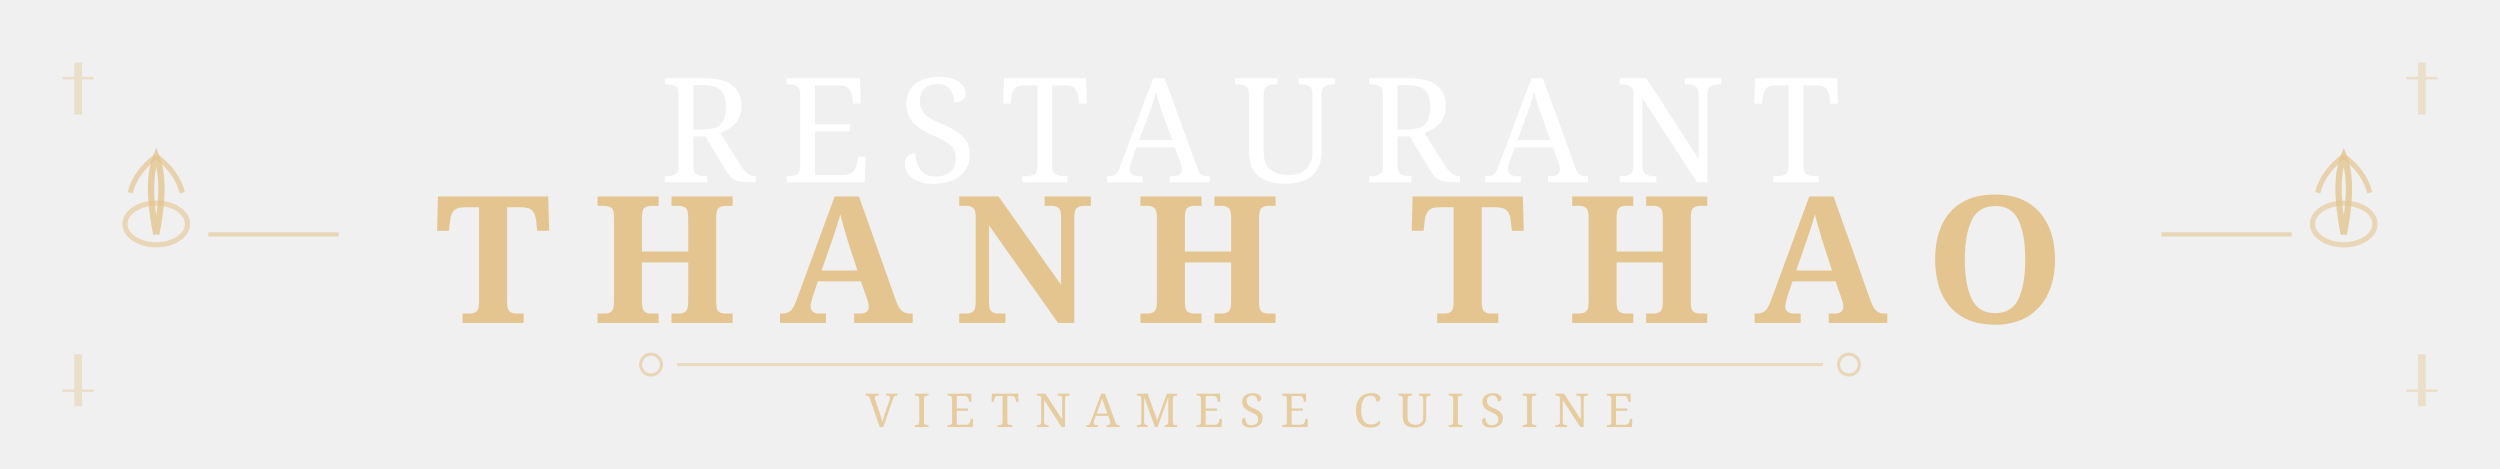
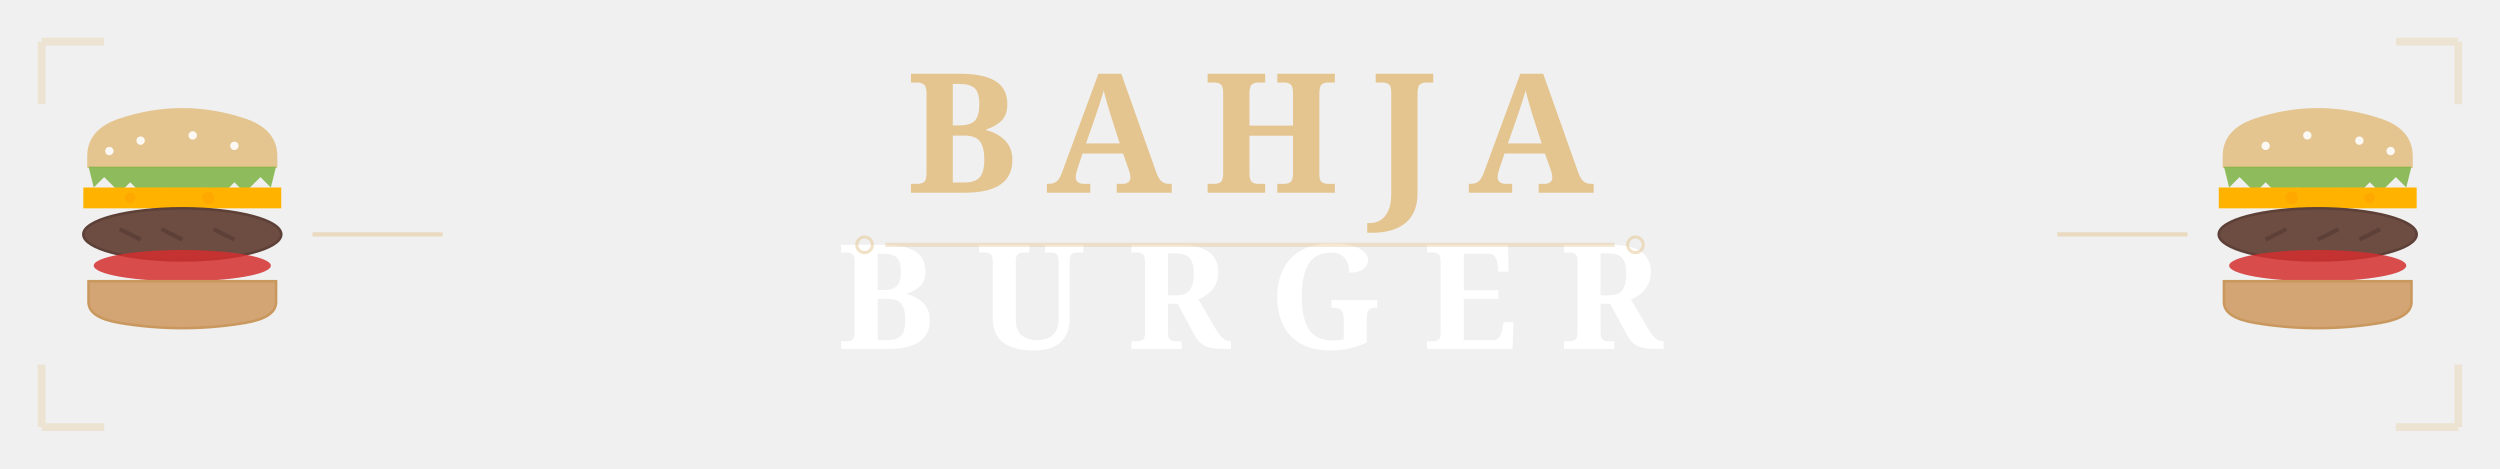
<svg xmlns="http://www.w3.org/2000/svg" width="480" height="90" viewBox="0 0 480 90" fill="none">
  <rect width="480" height="90" fill="transparent" />
-   <g transform="translate(30, 45)">
-     <path d="M 0 0 Q -2 -10 0 -15 Q 2 -10 0 0" stroke="#E4C590" stroke-width="1.2" fill="none" opacity="0.8" />
-     <path d="M -5 -8 Q -4 -12 0 -15" stroke="#E4C590" stroke-width="1" fill="none" opacity="0.7" />
-     <path d="M 5 -8 Q 4 -12 0 -15" stroke="#E4C590" stroke-width="1" fill="none" opacity="0.7" />
-     <ellipse cx="0" cy="-2" rx="6" ry="4" stroke="#E4C590" stroke-width="1" fill="none" opacity="0.6" />
-     <line x1="10" y1="0" x2="35" y2="0" stroke="#E4C590" stroke-width="0.8" opacity="0.6" />
+   <g transform="translate(35, 45)">
+     <path d="M -18 -15 Q -18 -20, -12 -22 Q -6 -24, 0 -24 Q 6 -24, 12 -22 Q 18 -20, 18 -15 L 18 -13 L -18 -13 Z" fill="#E4C590" stroke="#E4C590" stroke-width="0.5" />
+     <circle cx="-8" cy="-18" r="0.8" fill="#FFFFFF" opacity="0.9" />
+     <circle cx="2" cy="-19" r="0.8" fill="#FFFFFF" opacity="0.9" />
+     <circle cx="10" cy="-17" r="0.8" fill="#FFFFFF" opacity="0.9" />
+     <circle cx="-14" cy="-16" r="0.8" fill="#FFFFFF" opacity="0.9" />
+     <path d="M -18 -13 L -17 -9 L -15 -11 L -12 -8 L -10 -10 L -7 -7 L -4 -9 L 0 -6 L 4 -9 L 7 -7 L 10 -10 L 12 -8 L 15 -11 L 17 -9 L 18 -13 Z" fill="#7CB342" opacity="0.85" />
+     <path d="M -19 -9 L -19 -5 L 19 -5 L 19 -9 Z" fill="#FFB300" />
+     <circle cx="-10" cy="-7" r="1" fill="#FFA000" opacity="0.6" />
+     <circle cx="5" cy="-7" r="1.2" fill="#FFA000" opacity="0.6" />
+     <ellipse cx="0" cy="0" rx="19" ry="5" fill="#6D4C41" stroke="#5D4037" stroke-width="0.5" />
+     <line x1="-12" y1="-1" x2="-8" y2="1" stroke="#4E342E" stroke-width="0.8" opacity="0.5" />
+     <line x1="-4" y1="-1" x2="0" y2="1" stroke="#4E342E" stroke-width="0.8" opacity="0.5" />
+     <line x1="6" y1="-1" x2="10" y2="1" stroke="#4E342E" stroke-width="0.8" opacity="0.5" />
+     <ellipse cx="0" cy="6" rx="17" ry="3" fill="#D32F2F" opacity="0.85" />
+     <path d="M -18 9 L -18 13 Q -18 16, -12 17 Q -6 18, 0 18 Q 6 18, 12 17 Q 18 16, 18 13 L 18 9 Z" fill="#D4A574" stroke="#C9985E" stroke-width="0.5" />
  </g>
-   <text x="240" y="35" font-family="Georgia, serif" font-size="28" font-weight="500" fill="#FFFFFF" text-anchor="middle" letter-spacing="5">
-     RESTAURANT
-   </text>
-   <text x="240" y="62" font-family="Georgia, serif" font-size="34" font-weight="600" fill="#E4C590" text-anchor="middle" letter-spacing="8">
-     THANH THAO
-   </text>
-   <g transform="translate(240, 70)">
-     <line x1="-110" y1="0" x2="110" y2="0" stroke="#E4C590" stroke-width="0.6" opacity="0.5" />
-     <circle cx="-115" cy="0" r="2" fill="none" stroke="#E4C590" stroke-width="0.6" opacity="0.6" />
-     <circle cx="115" cy="0" r="2" fill="none" stroke="#E4C590" stroke-width="0.6" opacity="0.6" />
+   <line x1="60" y1="45" x2="85" y2="45" stroke="#E4C590" stroke-width="0.8" opacity="0.5" />
+   <g transform="translate(240, 45)">
+     <text x="0" y="-8" font-family="Georgia, serif" font-size="32" font-weight="700" fill="#E4C590" text-anchor="middle" letter-spacing="6">
+       BAHJA
+     </text>
+     <text x="0" y="22" font-family="Georgia, serif" font-size="28" font-weight="600" fill="#FFFFFF" text-anchor="middle" letter-spacing="8">
+       BURGER
+     </text>
+     <line x1="-70" y1="2" x2="70" y2="2" stroke="#E4C590" stroke-width="0.8" opacity="0.4" />
+     <circle cx="-74" cy="2" r="1.5" fill="none" stroke="#E4C590" stroke-width="0.6" opacity="0.5" />
+     <circle cx="74" cy="2" r="1.5" fill="none" stroke="#E4C590" stroke-width="0.6" opacity="0.5" />
  </g>
-   <g transform="translate(450, 45) scale(-1, 1)">
-     <path d="M 0 0 Q -2 -10 0 -15 Q 2 -10 0 0" stroke="#E4C590" stroke-width="1.2" fill="none" opacity="0.8" />
-     <path d="M -5 -8 Q -4 -12 0 -15" stroke="#E4C590" stroke-width="1" fill="none" opacity="0.7" />
-     <path d="M 5 -8 Q 4 -12 0 -15" stroke="#E4C590" stroke-width="1" fill="none" opacity="0.7" />
-     <ellipse cx="0" cy="-2" rx="6" ry="4" stroke="#E4C590" stroke-width="1" fill="none" opacity="0.6" />
-     <line x1="10" y1="0" x2="35" y2="0" stroke="#E4C590" stroke-width="0.8" opacity="0.6" />
+   <g transform="translate(445, 45) scale(-1, 1)">
+     <path d="M -18 -15 Q -18 -20, -12 -22 Q -6 -24, 0 -24 Q 6 -24, 12 -22 Q 18 -20, 18 -15 L 18 -13 L -18 -13 Z" fill="#E4C590" stroke="#E4C590" stroke-width="0.5" />
+     <circle cx="-8" cy="-18" r="0.8" fill="#FFFFFF" opacity="0.9" />
+     <circle cx="2" cy="-19" r="0.8" fill="#FFFFFF" opacity="0.9" />
+     <circle cx="10" cy="-17" r="0.8" fill="#FFFFFF" opacity="0.9" />
+     <circle cx="-14" cy="-16" r="0.8" fill="#FFFFFF" opacity="0.9" />
+     <path d="M -18 -13 L -17 -9 L -15 -11 L -12 -8 L -10 -10 L -7 -7 L -4 -9 L 0 -6 L 4 -9 L 7 -7 L 10 -10 L 12 -8 L 15 -11 L 17 -9 L 18 -13 Z" fill="#7CB342" opacity="0.85" />
+     <path d="M -19 -9 L -19 -5 L 19 -5 L 19 -9 Z" fill="#FFB300" />
+     <circle cx="-10" cy="-7" r="1" fill="#FFA000" opacity="0.6" />
+     <circle cx="5" cy="-7" r="1.2" fill="#FFA000" opacity="0.6" />
+     <ellipse cx="0" cy="0" rx="19" ry="5" fill="#6D4C41" stroke="#5D4037" stroke-width="0.5" />
+     <line x1="-12" y1="-1" x2="-8" y2="1" stroke="#4E342E" stroke-width="0.8" opacity="0.5" />
+     <line x1="-4" y1="-1" x2="0" y2="1" stroke="#4E342E" stroke-width="0.8" opacity="0.5" />
+     <line x1="6" y1="-1" x2="10" y2="1" stroke="#4E342E" stroke-width="0.8" opacity="0.5" />
+     <ellipse cx="0" cy="6" rx="17" ry="3" fill="#D32F2F" opacity="0.85" />
+     <path d="M -18 9 L -18 13 Q -18 16, -12 17 Q -6 18, 0 18 Q 6 18, 12 17 Q 18 16, 18 13 L 18 9 Z" fill="#D4A574" stroke="#C9985E" stroke-width="0.5" />
  </g>
-   <text x="240" y="82" font-family="Georgia, serif" font-size="9" font-weight="300" fill="#E4C590" text-anchor="middle" letter-spacing="3" opacity="0.85">
-     VIETNAMESE CUISINE
-   </text>
-   <g opacity="0.4">
-     <line x1="15" y1="12" x2="15" y2="22" stroke="#E4C590" stroke-width="1.5" />
-     <line x1="12" y1="15" x2="18" y2="15" stroke="#E4C590" stroke-width="0.5" />
-     <line x1="465" y1="12" x2="465" y2="22" stroke="#E4C590" stroke-width="1.5" />
-     <line x1="462" y1="15" x2="468" y2="15" stroke="#E4C590" stroke-width="0.5" />
-     <line x1="15" y1="68" x2="15" y2="78" stroke="#E4C590" stroke-width="1.5" />
-     <line x1="12" y1="75" x2="18" y2="75" stroke="#E4C590" stroke-width="0.5" />
-     <line x1="465" y1="68" x2="465" y2="78" stroke="#E4C590" stroke-width="1.5" />
-     <line x1="462" y1="75" x2="468" y2="75" stroke="#E4C590" stroke-width="0.5" />
+   <line x1="395" y1="45" x2="420" y2="45" stroke="#E4C590" stroke-width="0.8" opacity="0.5" />
+   <g opacity="0.3">
+     <line x1="8" y1="8" x2="8" y2="20" stroke="#E4C590" stroke-width="1.5" />
+     <line x1="8" y1="8" x2="20" y2="8" stroke="#E4C590" stroke-width="1.5" />
+     <line x1="472" y1="8" x2="472" y2="20" stroke="#E4C590" stroke-width="1.5" />
+     <line x1="472" y1="8" x2="460" y2="8" stroke="#E4C590" stroke-width="1.5" />
+     <line x1="8" y1="82" x2="8" y2="70" stroke="#E4C590" stroke-width="1.5" />
+     <line x1="8" y1="82" x2="20" y2="82" stroke="#E4C590" stroke-width="1.5" />
+     <line x1="472" y1="82" x2="472" y2="70" stroke="#E4C590" stroke-width="1.5" />
+     <line x1="472" y1="82" x2="460" y2="82" stroke="#E4C590" stroke-width="1.5" />
  </g>
</svg>
